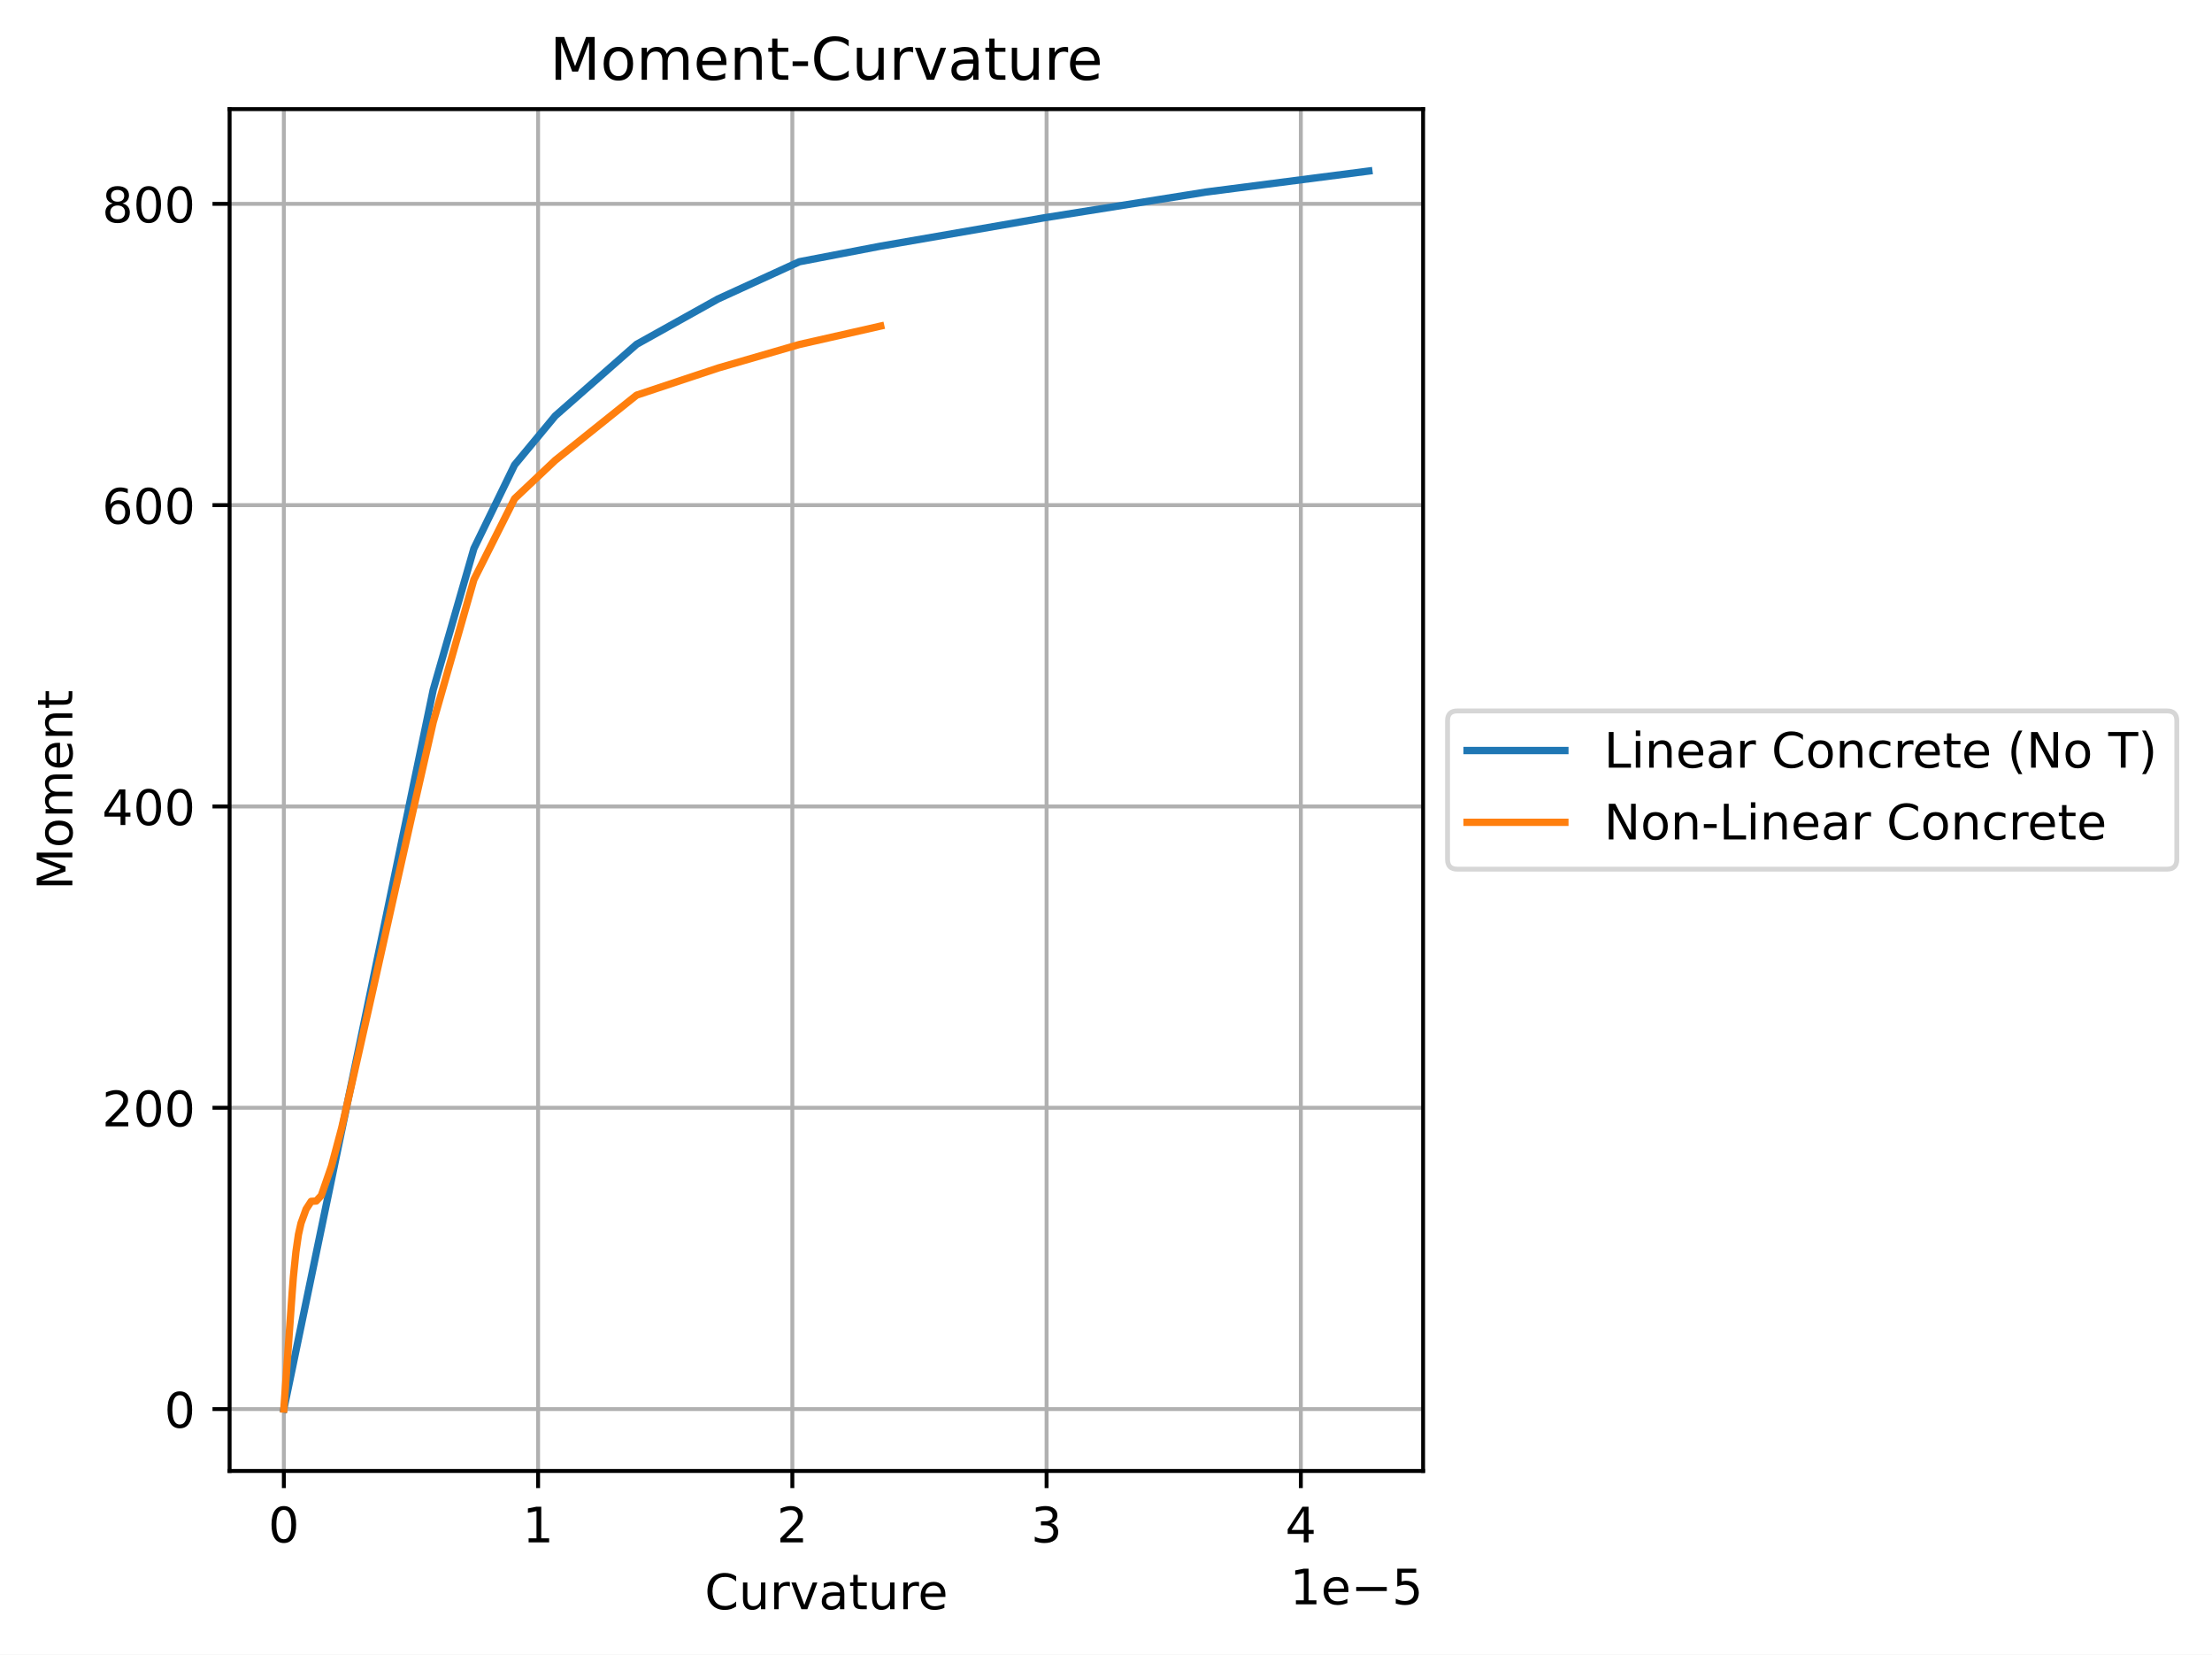
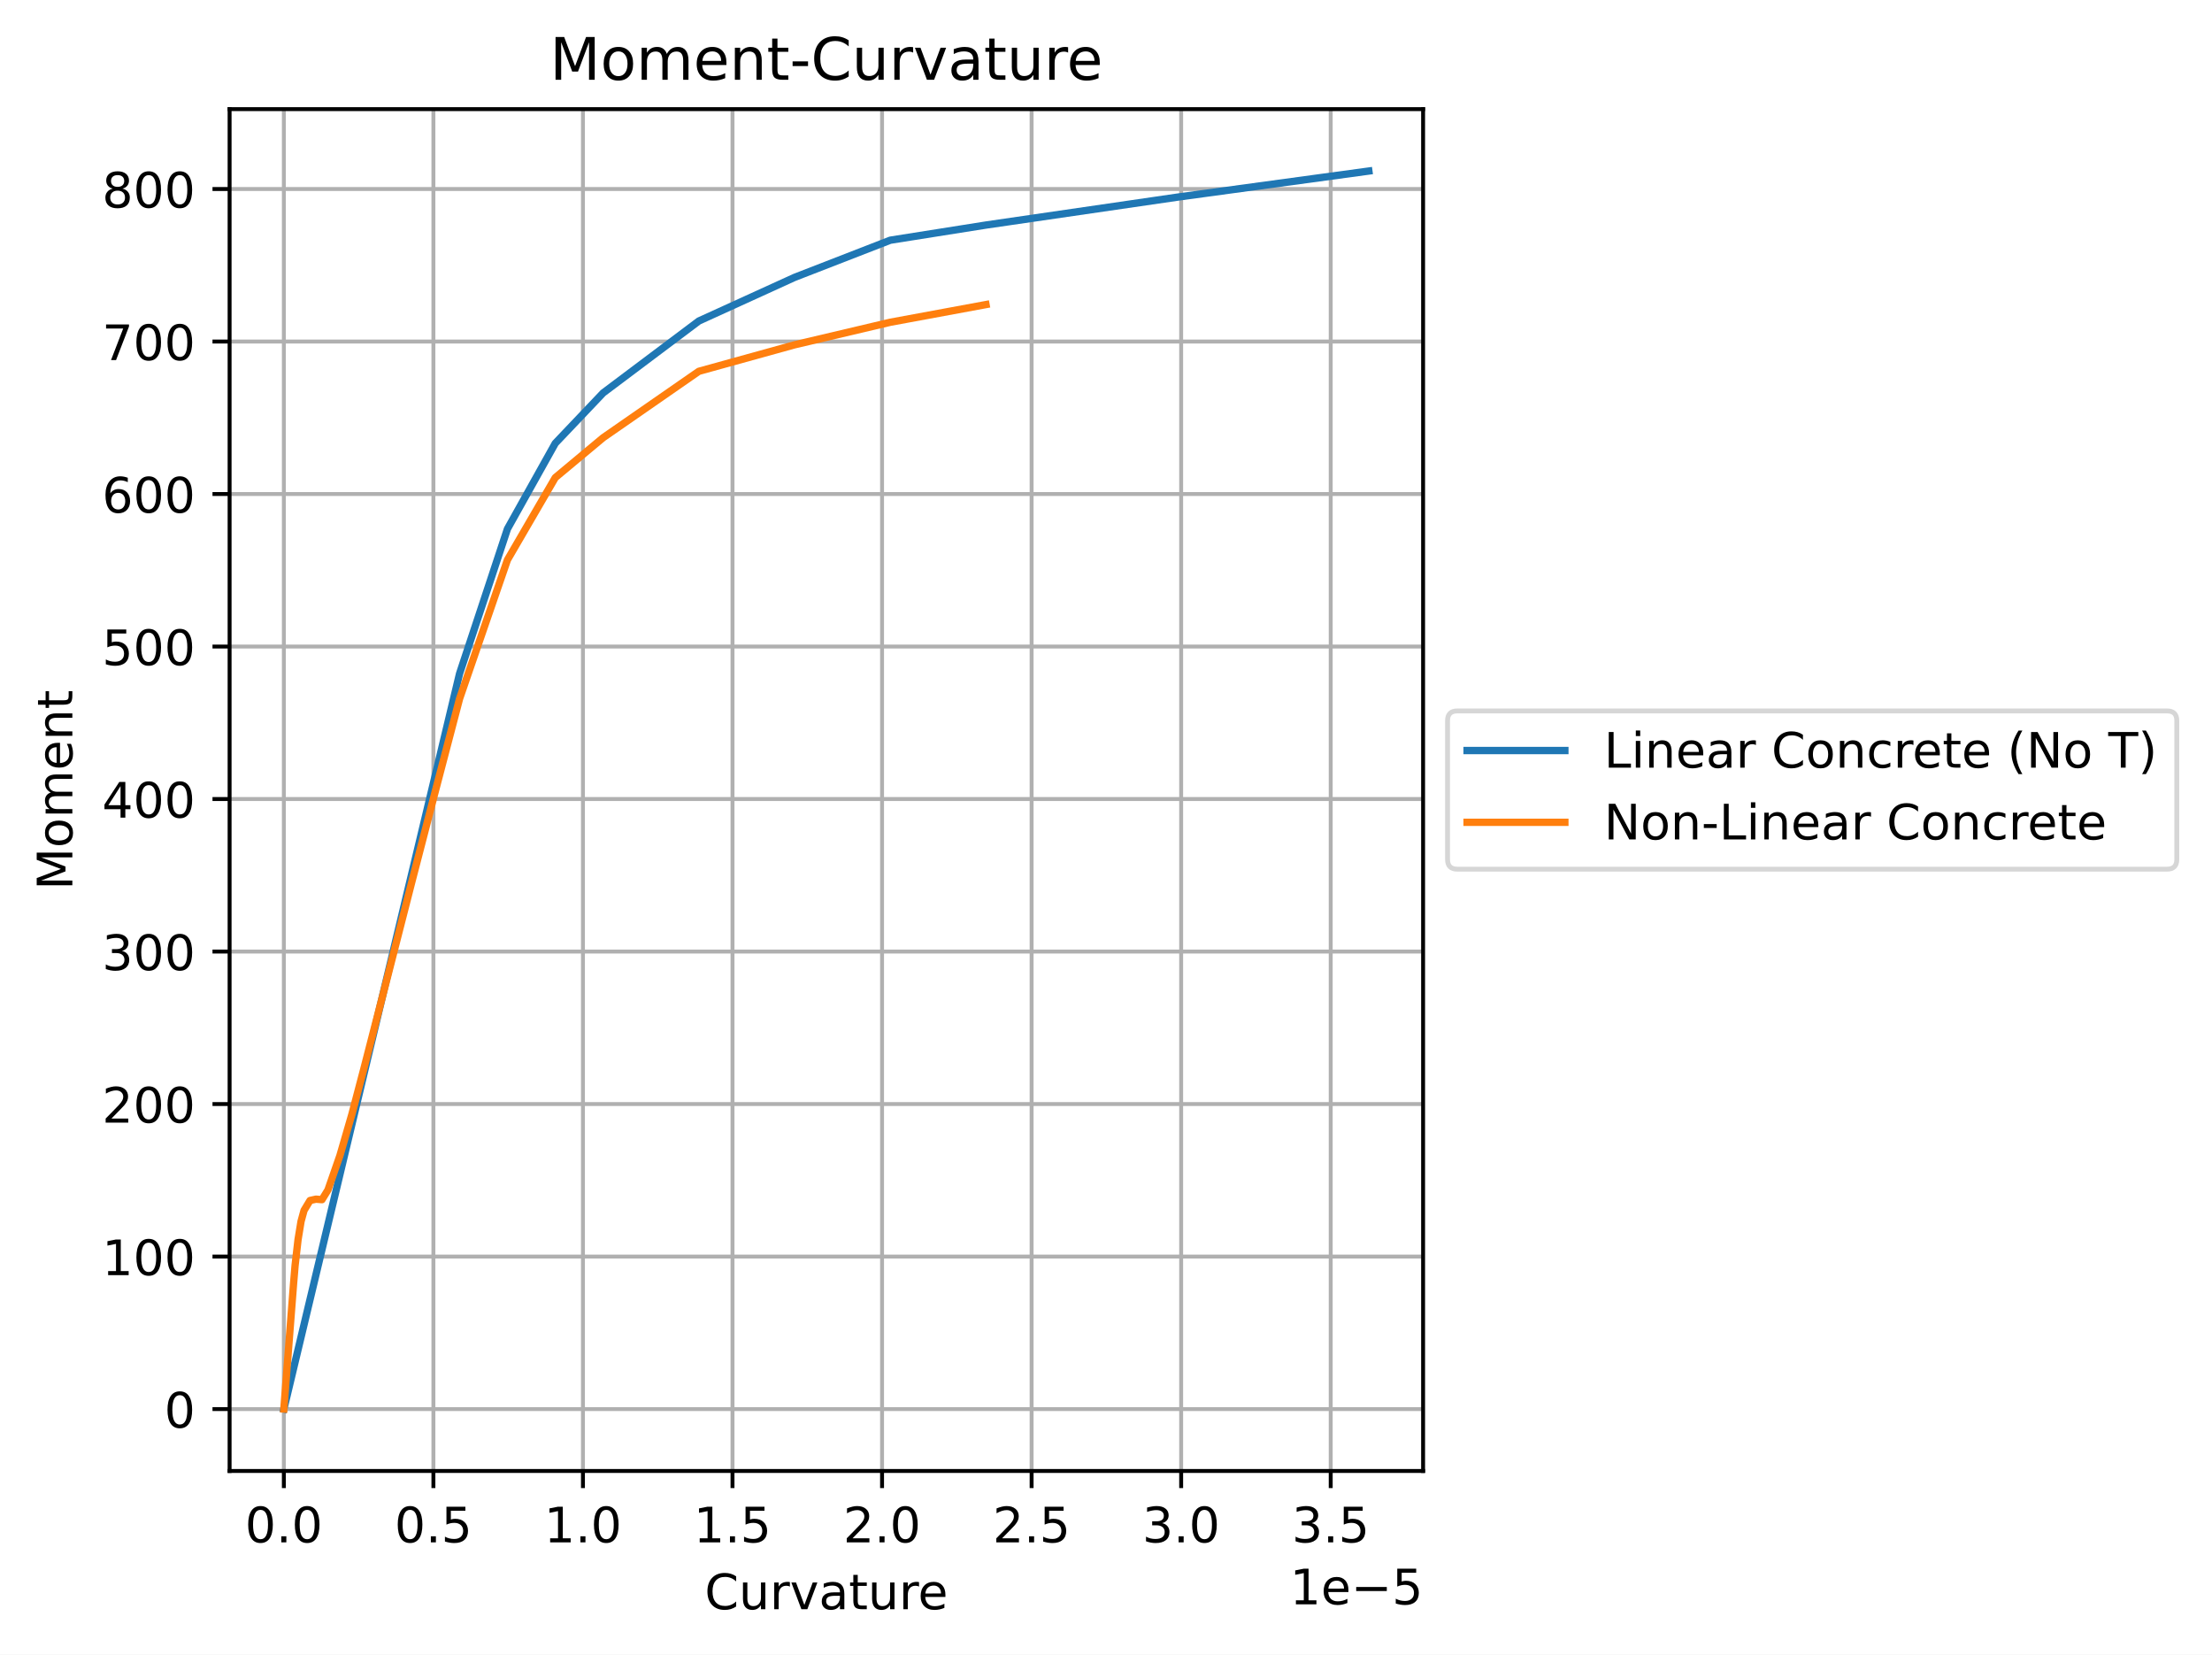
<svg xmlns="http://www.w3.org/2000/svg" xmlns:xlink="http://www.w3.org/1999/xlink" width="452.478pt" height="338.374pt" viewBox="0 0 452.478 338.374" version="1.1">
  <defs>
    <style type="text/css">*{stroke-linejoin: round; stroke-linecap: butt}</style>
  </defs>
  <g id="figure_1">
    <g id="patch_1">
      <path d="M 0 338.374  L 452.478 338.374  L 452.478 0  L 0 0  z " style="fill: #ffffff" />
    </g>
    <g id="axes_1">
      <g id="patch_2">
        <path d="M 46.966 300.818  L 291.103 300.818  L 291.103 22.318  L 46.966 22.318  z " style="fill: #ffffff" />
      </g>
      <g id="matplotlib.axis_1">
        <g id="xtick_1">
          <g id="line2d_1">
-             <path d="M 58.063 300.818  L 58.063 22.318  " clip-path="url(#pfa093ad251)" style="fill: none; stroke: #b0b0b0; stroke-width: 0.8; stroke-linecap: square" />
+             <path d="M 58.063 300.818  L 58.063 22.318  " clip-path="url(#pdda9e7f4ee)" style="fill: none; stroke: #b0b0b0; stroke-width: 0.8; stroke-linecap: square" />
          </g>
          <g id="line2d_2">
            <defs>
-               <path id="m6df560448e" d="M 0 0  L 0 3.5  " style="stroke: #000000; stroke-width: 0.8" />
+               <path id="mc7fcc4d8f3" d="M 0 0  L 0 3.5  " style="stroke: #000000; stroke-width: 0.8" />
            </defs>
            <g>
-               <use xlink:href="#m6df560448e" x="58.063" y="300.818" style="stroke: #000000; stroke-width: 0.8" />
+               <use xlink:href="#mc7fcc4d8f3" x="58.063" y="300.818" style="stroke: #000000; stroke-width: 0.8" />
            </g>
          </g>
          <g id="text_1">
-             <g transform="translate(54.88153 315.4166) scale(0.1 -0.1)">
+             <g transform="translate(50.11122 315.4166) scale(0.1 -0.1)">
              <defs>
                <path id="DejaVuSans-30" d="M 2034 4250  Q 1547 4250 1301 3770  Q 1056 3291 1056 2328  Q 1056 1369 1301 889  Q 1547 409 2034 409  Q 2525 409 2770 889  Q 3016 1369 3016 2328  Q 3016 3291 2770 3770  Q 2525 4250 2034 4250  z M 2034 4750  Q 2819 4750 3233 4129  Q 3647 3509 3647 2328  Q 3647 1150 3233 529  Q 2819 -91 2034 -91  Q 1250 -91 836 529  Q 422 1150 422 2328  Q 422 3509 836 4129  Q 1250 4750 2034 4750  z " transform="scale(0.015625)" />
+                 <path id="DejaVuSans-2e" d="M 684 794  L 1344 794  L 1344 0  L 684 0  L 684 794  z " transform="scale(0.015625)" />
              </defs>
              <use xlink:href="#DejaVuSans-30" />
+               <use xlink:href="#DejaVuSans-2e" x="63.623" />
+               <use xlink:href="#DejaVuSans-30" x="95.41" />
            </g>
          </g>
        </g>
        <g id="xtick_2">
          <g id="line2d_3">
-             <path d="M 110.071 300.818  L 110.071 22.318  " clip-path="url(#pfa093ad251)" style="fill: none; stroke: #b0b0b0; stroke-width: 0.8; stroke-linecap: square" />
+             <path d="M 88.655 300.818  L 88.655 22.318  " clip-path="url(#pdda9e7f4ee)" style="fill: none; stroke: #b0b0b0; stroke-width: 0.8; stroke-linecap: square" />
          </g>
          <g id="line2d_4">
            <g>
-               <use xlink:href="#m6df560448e" x="110.071" y="300.818" style="stroke: #000000; stroke-width: 0.8" />
+               <use xlink:href="#mc7fcc4d8f3" x="88.655" y="300.818" style="stroke: #000000; stroke-width: 0.8" />
            </g>
          </g>
          <g id="text_2">
-             <g transform="translate(106.8893 315.4166) scale(0.1 -0.1)">
-               <defs>
-                 <path id="DejaVuSans-31" d="M 794 531  L 1825 531  L 1825 4091  L 703 3866  L 703 4441  L 1819 4666  L 2450 4666  L 2450 531  L 3481 531  L 3481 0  L 794 0  L 794 531  z " transform="scale(0.015625)" />
-               </defs>
-               <use xlink:href="#DejaVuSans-31" />
+             <g transform="translate(80.70298 315.4166) scale(0.1 -0.1)">
+               <defs>
+                 <path id="DejaVuSans-35" d="M 691 4666  L 3169 4666  L 3169 4134  L 1269 4134  L 1269 2991  Q 1406 3038 1543 3061  Q 1681 3084 1819 3084  Q 2600 3084 3056 2656  Q 3513 2228 3513 1497  Q 3513 744 3044 326  Q 2575 -91 1722 -91  Q 1428 -91 1123 -41  Q 819 9 494 109  L 494 744  Q 775 591 1075 516  Q 1375 441 1709 441  Q 2250 441 2565 725  Q 2881 1009 2881 1497  Q 2881 1984 2565 2268  Q 2250 2553 1709 2553  Q 1456 2553 1204 2497  Q 953 2441 691 2322  L 691 4666  z " transform="scale(0.015625)" />
+               </defs>
+               <use xlink:href="#DejaVuSans-30" />
+               <use xlink:href="#DejaVuSans-2e" x="63.623" />
+               <use xlink:href="#DejaVuSans-35" x="95.41" />
            </g>
          </g>
        </g>
        <g id="xtick_3">
          <g id="line2d_5">
-             <path d="M 162.078 300.818  L 162.078 22.318  " clip-path="url(#pfa093ad251)" style="fill: none; stroke: #b0b0b0; stroke-width: 0.8; stroke-linecap: square" />
+             <path d="M 119.246 300.818  L 119.246 22.318  " clip-path="url(#pdda9e7f4ee)" style="fill: none; stroke: #b0b0b0; stroke-width: 0.8; stroke-linecap: square" />
          </g>
          <g id="line2d_6">
            <g>
-               <use xlink:href="#m6df560448e" x="162.078" y="300.818" style="stroke: #000000; stroke-width: 0.8" />
+               <use xlink:href="#mc7fcc4d8f3" x="119.246" y="300.818" style="stroke: #000000; stroke-width: 0.8" />
            </g>
          </g>
          <g id="text_3">
-             <g transform="translate(158.8971 315.4166) scale(0.1 -0.1)">
-               <defs>
-                 <path id="DejaVuSans-32" d="M 1228 531  L 3431 531  L 3431 0  L 469 0  L 469 531  Q 828 903 1448 1529  Q 2069 2156 2228 2338  Q 2531 2678 2651 2914  Q 2772 3150 2772 3378  Q 2772 3750 2511 3984  Q 2250 4219 1831 4219  Q 1534 4219 1204 4116  Q 875 4013 500 3803  L 500 4441  Q 881 4594 1212 4672  Q 1544 4750 1819 4750  Q 2544 4750 2975 4387  Q 3406 4025 3406 3419  Q 3406 3131 3298 2873  Q 3191 2616 2906 2266  Q 2828 2175 2409 1742  Q 1991 1309 1228 531  z " transform="scale(0.015625)" />
-               </defs>
-               <use xlink:href="#DejaVuSans-32" />
+             <g transform="translate(111.2947 315.4166) scale(0.1 -0.1)">
+               <defs>
+                 <path id="DejaVuSans-31" d="M 794 531  L 1825 531  L 1825 4091  L 703 3866  L 703 4441  L 1819 4666  L 2450 4666  L 2450 531  L 3481 531  L 3481 0  L 794 0  L 794 531  z " transform="scale(0.015625)" />
+               </defs>
+               <use xlink:href="#DejaVuSans-31" />
+               <use xlink:href="#DejaVuSans-2e" x="63.623" />
+               <use xlink:href="#DejaVuSans-30" x="95.41" />
            </g>
          </g>
        </g>
        <g id="xtick_4">
          <g id="line2d_7">
-             <path d="M 214.086 300.818  L 214.086 22.318  " clip-path="url(#pfa093ad251)" style="fill: none; stroke: #b0b0b0; stroke-width: 0.8; stroke-linecap: square" />
+             <path d="M 149.838 300.818  L 149.838 22.318  " clip-path="url(#pdda9e7f4ee)" style="fill: none; stroke: #b0b0b0; stroke-width: 0.8; stroke-linecap: square" />
          </g>
          <g id="line2d_8">
            <g>
-               <use xlink:href="#m6df560448e" x="214.086" y="300.818" style="stroke: #000000; stroke-width: 0.8" />
+               <use xlink:href="#mc7fcc4d8f3" x="149.838" y="300.818" style="stroke: #000000; stroke-width: 0.8" />
            </g>
          </g>
          <g id="text_4">
-             <g transform="translate(210.9049 315.4166) scale(0.1 -0.1)">
-               <defs>
-                 <path id="DejaVuSans-33" d="M 2597 2516  Q 3050 2419 3304 2112  Q 3559 1806 3559 1356  Q 3559 666 3084 287  Q 2609 -91 1734 -91  Q 1441 -91 1130 -33  Q 819 25 488 141  L 488 750  Q 750 597 1062 519  Q 1375 441 1716 441  Q 2309 441 2620 675  Q 2931 909 2931 1356  Q 2931 1769 2642 2001  Q 2353 2234 1838 2234  L 1294 2234  L 1294 2753  L 1863 2753  Q 2328 2753 2575 2939  Q 2822 3125 2822 3475  Q 2822 3834 2567 4026  Q 2313 4219 1838 4219  Q 1578 4219 1281 4162  Q 984 4106 628 3988  L 628 4550  Q 988 4650 1302 4700  Q 1616 4750 1894 4750  Q 2613 4750 3031 4423  Q 3450 4097 3450 3541  Q 3450 3153 3228 2886  Q 3006 2619 2597 2516  z " transform="scale(0.015625)" />
-               </defs>
-               <use xlink:href="#DejaVuSans-33" />
+             <g transform="translate(141.8865 315.4166) scale(0.1 -0.1)">
+               <use xlink:href="#DejaVuSans-31" />
+               <use xlink:href="#DejaVuSans-2e" x="63.623" />
+               <use xlink:href="#DejaVuSans-35" x="95.41" />
            </g>
          </g>
        </g>
        <g id="xtick_5">
          <g id="line2d_9">
-             <path d="M 266.094 300.818  L 266.094 22.318  " clip-path="url(#pfa093ad251)" style="fill: none; stroke: #b0b0b0; stroke-width: 0.8; stroke-linecap: square" />
+             <path d="M 180.43 300.818  L 180.43 22.318  " clip-path="url(#pdda9e7f4ee)" style="fill: none; stroke: #b0b0b0; stroke-width: 0.8; stroke-linecap: square" />
          </g>
          <g id="line2d_10">
            <g>
-               <use xlink:href="#m6df560448e" x="266.094" y="300.818" style="stroke: #000000; stroke-width: 0.8" />
+               <use xlink:href="#mc7fcc4d8f3" x="180.43" y="300.818" style="stroke: #000000; stroke-width: 0.8" />
            </g>
          </g>
          <g id="text_5">
-             <g transform="translate(262.9126 315.4166) scale(0.1 -0.1)">
-               <defs>
-                 <path id="DejaVuSans-34" d="M 2419 4116  L 825 1625  L 2419 1625  L 2419 4116  z M 2253 4666  L 3047 4666  L 3047 1625  L 3713 1625  L 3713 1100  L 3047 1100  L 3047 0  L 2419 0  L 2419 1100  L 313 1100  L 313 1709  L 2253 4666  z " transform="scale(0.015625)" />
-               </defs>
-               <use xlink:href="#DejaVuSans-34" />
-             </g>
-           </g>
-         </g>
-         <g id="text_6">
+             <g transform="translate(172.4782 315.4166) scale(0.1 -0.1)">
+               <defs>
+                 <path id="DejaVuSans-32" d="M 1228 531  L 3431 531  L 3431 0  L 469 0  L 469 531  Q 828 903 1448 1529  Q 2069 2156 2228 2338  Q 2531 2678 2651 2914  Q 2772 3150 2772 3378  Q 2772 3750 2511 3984  Q 2250 4219 1831 4219  Q 1534 4219 1204 4116  Q 875 4013 500 3803  L 500 4441  Q 881 4594 1212 4672  Q 1544 4750 1819 4750  Q 2544 4750 2975 4387  Q 3406 4025 3406 3419  Q 3406 3131 3298 2873  Q 3191 2616 2906 2266  Q 2828 2175 2409 1742  Q 1991 1309 1228 531  z " transform="scale(0.015625)" />
+               </defs>
+               <use xlink:href="#DejaVuSans-32" />
+               <use xlink:href="#DejaVuSans-2e" x="63.623" />
+               <use xlink:href="#DejaVuSans-30" x="95.41" />
+             </g>
+           </g>
+         </g>
+         <g id="xtick_6">
+           <g id="line2d_11">
+             <path d="M 211.022 300.818  L 211.022 22.318  " clip-path="url(#pdda9e7f4ee)" style="fill: none; stroke: #b0b0b0; stroke-width: 0.8; stroke-linecap: square" />
+           </g>
+           <g id="line2d_12">
+             <g>
+               <use xlink:href="#mc7fcc4d8f3" x="211.022" y="300.818" style="stroke: #000000; stroke-width: 0.8" />
+             </g>
+           </g>
+           <g id="text_6">
+             <g transform="translate(203.07 315.4166) scale(0.1 -0.1)">
+               <use xlink:href="#DejaVuSans-32" />
+               <use xlink:href="#DejaVuSans-2e" x="63.623" />
+               <use xlink:href="#DejaVuSans-35" x="95.41" />
+             </g>
+           </g>
+         </g>
+         <g id="xtick_7">
+           <g id="line2d_13">
+             <path d="M 241.613 300.818  L 241.613 22.318  " clip-path="url(#pdda9e7f4ee)" style="fill: none; stroke: #b0b0b0; stroke-width: 0.8; stroke-linecap: square" />
+           </g>
+           <g id="line2d_14">
+             <g>
+               <use xlink:href="#mc7fcc4d8f3" x="241.613" y="300.818" style="stroke: #000000; stroke-width: 0.8" />
+             </g>
+           </g>
+           <g id="text_7">
+             <g transform="translate(233.6618 315.4166) scale(0.1 -0.1)">
+               <defs>
+                 <path id="DejaVuSans-33" d="M 2597 2516  Q 3050 2419 3304 2112  Q 3559 1806 3559 1356  Q 3559 666 3084 287  Q 2609 -91 1734 -91  Q 1441 -91 1130 -33  Q 819 25 488 141  L 488 750  Q 750 597 1062 519  Q 1375 441 1716 441  Q 2309 441 2620 675  Q 2931 909 2931 1356  Q 2931 1769 2642 2001  Q 2353 2234 1838 2234  L 1294 2234  L 1294 2753  L 1863 2753  Q 2328 2753 2575 2939  Q 2822 3125 2822 3475  Q 2822 3834 2567 4026  Q 2313 4219 1838 4219  Q 1578 4219 1281 4162  Q 984 4106 628 3988  L 628 4550  Q 988 4650 1302 4700  Q 1616 4750 1894 4750  Q 2613 4750 3031 4423  Q 3450 4097 3450 3541  Q 3450 3153 3228 2886  Q 3006 2619 2597 2516  z " transform="scale(0.015625)" />
+               </defs>
+               <use xlink:href="#DejaVuSans-33" />
+               <use xlink:href="#DejaVuSans-2e" x="63.623" />
+               <use xlink:href="#DejaVuSans-30" x="95.41" />
+             </g>
+           </g>
+         </g>
+         <g id="xtick_8">
+           <g id="line2d_15">
+             <path d="M 272.205 300.818  L 272.205 22.318  " clip-path="url(#pdda9e7f4ee)" style="fill: none; stroke: #b0b0b0; stroke-width: 0.8; stroke-linecap: square" />
+           </g>
+           <g id="line2d_16">
+             <g>
+               <use xlink:href="#mc7fcc4d8f3" x="272.205" y="300.818" style="stroke: #000000; stroke-width: 0.8" />
+             </g>
+           </g>
+           <g id="text_8">
+             <g transform="translate(264.2535 315.4166) scale(0.1 -0.1)">
+               <use xlink:href="#DejaVuSans-33" />
+               <use xlink:href="#DejaVuSans-2e" x="63.623" />
+               <use xlink:href="#DejaVuSans-35" x="95.41" />
+             </g>
+           </g>
+         </g>
+         <g id="text_9">
          <g transform="translate(144.1469 329.0947) scale(0.1 -0.1)">
            <defs>
              <path id="DejaVuSans-43" d="M 4122 4306  L 4122 3641  Q 3803 3938 3442 4084  Q 3081 4231 2675 4231  Q 1875 4231 1450 3742  Q 1025 3253 1025 2328  Q 1025 1406 1450 917  Q 1875 428 2675 428  Q 3081 428 3442 575  Q 3803 722 4122 1019  L 4122 359  Q 3791 134 3420 21  Q 3050 -91 2638 -91  Q 1578 -91 968 557  Q 359 1206 359 2328  Q 359 3453 968 4101  Q 1578 4750 2638 4750  Q 3056 4750 3426 4639  Q 3797 4528 4122 4306  z " transform="scale(0.015625)" />
              <path id="DejaVuSans-75" d="M 544 1381  L 544 3500  L 1119 3500  L 1119 1403  Q 1119 906 1312 657  Q 1506 409 1894 409  Q 2359 409 2629 706  Q 2900 1003 2900 1516  L 2900 3500  L 3475 3500  L 3475 0  L 2900 0  L 2900 538  Q 2691 219 2414 64  Q 2138 -91 1772 -91  Q 1169 -91 856 284  Q 544 659 544 1381  z M 1991 3584  L 1991 3584  z " transform="scale(0.015625)" />
              <path id="DejaVuSans-72" d="M 2631 2963  Q 2534 3019 2420 3045  Q 2306 3072 2169 3072  Q 1681 3072 1420 2755  Q 1159 2438 1159 1844  L 1159 0  L 581 0  L 581 3500  L 1159 3500  L 1159 2956  Q 1341 3275 1631 3429  Q 1922 3584 2338 3584  Q 2397 3584 2469 3576  Q 2541 3569 2628 3553  L 2631 2963  z " transform="scale(0.015625)" />
              <path id="DejaVuSans-76" d="M 191 3500  L 800 3500  L 1894 563  L 2988 3500  L 3597 3500  L 2284 0  L 1503 0  L 191 3500  z " transform="scale(0.015625)" />
              <path id="DejaVuSans-61" d="M 2194 1759  Q 1497 1759 1228 1600  Q 959 1441 959 1056  Q 959 750 1161 570  Q 1363 391 1709 391  Q 2188 391 2477 730  Q 2766 1069 2766 1631  L 2766 1759  L 2194 1759  z M 3341 1997  L 3341 0  L 2766 0  L 2766 531  Q 2569 213 2275 61  Q 1981 -91 1556 -91  Q 1019 -91 701 211  Q 384 513 384 1019  Q 384 1609 779 1909  Q 1175 2209 1959 2209  L 2766 2209  L 2766 2266  Q 2766 2663 2505 2880  Q 2244 3097 1772 3097  Q 1472 3097 1187 3025  Q 903 2953 641 2809  L 641 3341  Q 956 3463 1253 3523  Q 1550 3584 1831 3584  Q 2591 3584 2966 3190  Q 3341 2797 3341 1997  z " transform="scale(0.015625)" />
              <path id="DejaVuSans-74" d="M 1172 4494  L 1172 3500  L 2356 3500  L 2356 3053  L 1172 3053  L 1172 1153  Q 1172 725 1289 603  Q 1406 481 1766 481  L 2356 481  L 2356 0  L 1766 0  Q 1100 0 847 248  Q 594 497 594 1153  L 594 3053  L 172 3053  L 172 3500  L 594 3500  L 594 4494  L 1172 4494  z " transform="scale(0.015625)" />
              <path id="DejaVuSans-65" d="M 3597 1894  L 3597 1613  L 953 1613  Q 991 1019 1311 708  Q 1631 397 2203 397  Q 2534 397 2845 478  Q 3156 559 3463 722  L 3463 178  Q 3153 47 2828 -22  Q 2503 -91 2169 -91  Q 1331 -91 842 396  Q 353 884 353 1716  Q 353 2575 817 3079  Q 1281 3584 2069 3584  Q 2775 3584 3186 3129  Q 3597 2675 3597 1894  z M 3022 2063  Q 3016 2534 2758 2815  Q 2500 3097 2075 3097  Q 1594 3097 1305 2825  Q 1016 2553 972 2059  L 3022 2063  z " transform="scale(0.015625)" />
            </defs>
            <use xlink:href="#DejaVuSans-43" />
            <use xlink:href="#DejaVuSans-75" x="69.824" />
            <use xlink:href="#DejaVuSans-72" x="133.203" />
            <use xlink:href="#DejaVuSans-76" x="174.316" />
            <use xlink:href="#DejaVuSans-61" x="233.496" />
            <use xlink:href="#DejaVuSans-74" x="294.775" />
            <use xlink:href="#DejaVuSans-75" x="333.984" />
            <use xlink:href="#DejaVuSans-72" x="397.363" />
            <use xlink:href="#DejaVuSans-65" x="436.227" />
          </g>
        </g>
-         <g id="text_7">
+         <g id="text_10">
          <g transform="translate(263.8453 328.0947) scale(0.1 -0.1)">
            <defs>
              <path id="DejaVuSans-2212" d="M 678 2272  L 4684 2272  L 4684 1741  L 678 1741  L 678 2272  z " transform="scale(0.015625)" />
-               <path id="DejaVuSans-35" d="M 691 4666  L 3169 4666  L 3169 4134  L 1269 4134  L 1269 2991  Q 1406 3038 1543 3061  Q 1681 3084 1819 3084  Q 2600 3084 3056 2656  Q 3513 2228 3513 1497  Q 3513 744 3044 326  Q 2575 -91 1722 -91  Q 1428 -91 1123 -41  Q 819 9 494 109  L 494 744  Q 775 591 1075 516  Q 1375 441 1709 441  Q 2250 441 2565 725  Q 2881 1009 2881 1497  Q 2881 1984 2565 2268  Q 2250 2553 1709 2553  Q 1456 2553 1204 2497  Q 953 2441 691 2322  L 691 4666  z " transform="scale(0.015625)" />
            </defs>
            <use xlink:href="#DejaVuSans-31" />
            <use xlink:href="#DejaVuSans-65" x="63.623" />
            <use xlink:href="#DejaVuSans-2212" x="125.146" />
            <use xlink:href="#DejaVuSans-35" x="208.936" />
          </g>
        </g>
      </g>
      <g id="matplotlib.axis_2">
        <g id="ytick_1">
-           <g id="line2d_11">
-             <path d="M 46.966 288.159  L 291.103 288.159  " clip-path="url(#pfa093ad251)" style="fill: none; stroke: #b0b0b0; stroke-width: 0.8; stroke-linecap: square" />
-           </g>
-           <g id="line2d_12">
+           <g id="line2d_17">
+             <path d="M 46.966 288.159  L 291.103 288.159  " clip-path="url(#pdda9e7f4ee)" style="fill: none; stroke: #b0b0b0; stroke-width: 0.8; stroke-linecap: square" />
+           </g>
+           <g id="line2d_18">
            <defs>
-               <path id="m65981798e7" d="M 0 0  L -3.5 0  " style="stroke: #000000; stroke-width: 0.8" />
+               <path id="md03ac6d5d5" d="M 0 0  L -3.5 0  " style="stroke: #000000; stroke-width: 0.8" />
            </defs>
            <g>
-               <use xlink:href="#m65981798e7" x="46.966" y="288.159" style="stroke: #000000; stroke-width: 0.8" />
-             </g>
-           </g>
-           <g id="text_8">
+               <use xlink:href="#md03ac6d5d5" x="46.966" y="288.159" style="stroke: #000000; stroke-width: 0.8" />
+             </g>
+           </g>
+           <g id="text_11">
            <g transform="translate(33.60312 291.9583) scale(0.1 -0.1)">
              <use xlink:href="#DejaVuSans-30" />
            </g>
          </g>
        </g>
        <g id="ytick_2">
-           <g id="line2d_13">
-             <path d="M 46.966 226.541  L 291.103 226.541  " clip-path="url(#pfa093ad251)" style="fill: none; stroke: #b0b0b0; stroke-width: 0.8; stroke-linecap: square" />
-           </g>
-           <g id="line2d_14">
-             <g>
-               <use xlink:href="#m65981798e7" x="46.966" y="226.541" style="stroke: #000000; stroke-width: 0.8" />
-             </g>
-           </g>
-           <g id="text_9">
-             <g transform="translate(20.87813 230.3401) scale(0.1 -0.1)">
+           <g id="line2d_19">
+             <path d="M 46.966 256.971  L 291.103 256.971  " clip-path="url(#pdda9e7f4ee)" style="fill: none; stroke: #b0b0b0; stroke-width: 0.8; stroke-linecap: square" />
+           </g>
+           <g id="line2d_20">
+             <g>
+               <use xlink:href="#md03ac6d5d5" x="46.966" y="256.971" style="stroke: #000000; stroke-width: 0.8" />
+             </g>
+           </g>
+           <g id="text_12">
+             <g transform="translate(20.87813 260.7702) scale(0.1 -0.1)">
+               <use xlink:href="#DejaVuSans-31" />
+               <use xlink:href="#DejaVuSans-30" x="63.623" />
+               <use xlink:href="#DejaVuSans-30" x="127.246" />
+             </g>
+           </g>
+         </g>
+         <g id="ytick_3">
+           <g id="line2d_21">
+             <path d="M 46.966 225.783  L 291.103 225.783  " clip-path="url(#pdda9e7f4ee)" style="fill: none; stroke: #b0b0b0; stroke-width: 0.8; stroke-linecap: square" />
+           </g>
+           <g id="line2d_22">
+             <g>
+               <use xlink:href="#md03ac6d5d5" x="46.966" y="225.783" style="stroke: #000000; stroke-width: 0.8" />
+             </g>
+           </g>
+           <g id="text_13">
+             <g transform="translate(20.87813 229.5822) scale(0.1 -0.1)">
              <use xlink:href="#DejaVuSans-32" />
              <use xlink:href="#DejaVuSans-30" x="63.623" />
              <use xlink:href="#DejaVuSans-30" x="127.246" />
            </g>
          </g>
        </g>
-         <g id="ytick_3">
-           <g id="line2d_15">
-             <path d="M 46.966 164.923  L 291.103 164.923  " clip-path="url(#pfa093ad251)" style="fill: none; stroke: #b0b0b0; stroke-width: 0.8; stroke-linecap: square" />
-           </g>
-           <g id="line2d_16">
-             <g>
-               <use xlink:href="#m65981798e7" x="46.966" y="164.923" style="stroke: #000000; stroke-width: 0.8" />
-             </g>
-           </g>
-           <g id="text_10">
-             <g transform="translate(20.87813 168.722) scale(0.1 -0.1)">
+         <g id="ytick_4">
+           <g id="line2d_23">
+             <path d="M 46.966 194.595  L 291.103 194.595  " clip-path="url(#pdda9e7f4ee)" style="fill: none; stroke: #b0b0b0; stroke-width: 0.8; stroke-linecap: square" />
+           </g>
+           <g id="line2d_24">
+             <g>
+               <use xlink:href="#md03ac6d5d5" x="46.966" y="194.595" style="stroke: #000000; stroke-width: 0.8" />
+             </g>
+           </g>
+           <g id="text_14">
+             <g transform="translate(20.87813 198.3942) scale(0.1 -0.1)">
+               <use xlink:href="#DejaVuSans-33" />
+               <use xlink:href="#DejaVuSans-30" x="63.623" />
+               <use xlink:href="#DejaVuSans-30" x="127.246" />
+             </g>
+           </g>
+         </g>
+         <g id="ytick_5">
+           <g id="line2d_25">
+             <path d="M 46.966 163.407  L 291.103 163.407  " clip-path="url(#pdda9e7f4ee)" style="fill: none; stroke: #b0b0b0; stroke-width: 0.8; stroke-linecap: square" />
+           </g>
+           <g id="line2d_26">
+             <g>
+               <use xlink:href="#md03ac6d5d5" x="46.966" y="163.407" style="stroke: #000000; stroke-width: 0.8" />
+             </g>
+           </g>
+           <g id="text_15">
+             <g transform="translate(20.87813 167.2062) scale(0.1 -0.1)">
+               <defs>
+                 <path id="DejaVuSans-34" d="M 2419 4116  L 825 1625  L 2419 1625  L 2419 4116  z M 2253 4666  L 3047 4666  L 3047 1625  L 3713 1625  L 3713 1100  L 3047 1100  L 3047 0  L 2419 0  L 2419 1100  L 313 1100  L 313 1709  L 2253 4666  z " transform="scale(0.015625)" />
+               </defs>
              <use xlink:href="#DejaVuSans-34" />
              <use xlink:href="#DejaVuSans-30" x="63.623" />
              <use xlink:href="#DejaVuSans-30" x="127.246" />
            </g>
          </g>
        </g>
-         <g id="ytick_4">
-           <g id="line2d_17">
-             <path d="M 46.966 103.305  L 291.103 103.305  " clip-path="url(#pfa093ad251)" style="fill: none; stroke: #b0b0b0; stroke-width: 0.8; stroke-linecap: square" />
-           </g>
-           <g id="line2d_18">
-             <g>
-               <use xlink:href="#m65981798e7" x="46.966" y="103.305" style="stroke: #000000; stroke-width: 0.8" />
-             </g>
-           </g>
-           <g id="text_11">
-             <g transform="translate(20.87813 107.1038) scale(0.1 -0.1)">
+         <g id="ytick_6">
+           <g id="line2d_27">
+             <path d="M 46.966 132.219  L 291.103 132.219  " clip-path="url(#pdda9e7f4ee)" style="fill: none; stroke: #b0b0b0; stroke-width: 0.8; stroke-linecap: square" />
+           </g>
+           <g id="line2d_28">
+             <g>
+               <use xlink:href="#md03ac6d5d5" x="46.966" y="132.219" style="stroke: #000000; stroke-width: 0.8" />
+             </g>
+           </g>
+           <g id="text_16">
+             <g transform="translate(20.87813 136.0181) scale(0.1 -0.1)">
+               <use xlink:href="#DejaVuSans-35" />
+               <use xlink:href="#DejaVuSans-30" x="63.623" />
+               <use xlink:href="#DejaVuSans-30" x="127.246" />
+             </g>
+           </g>
+         </g>
+         <g id="ytick_7">
+           <g id="line2d_29">
+             <path d="M 46.966 101.031  L 291.103 101.031  " clip-path="url(#pdda9e7f4ee)" style="fill: none; stroke: #b0b0b0; stroke-width: 0.8; stroke-linecap: square" />
+           </g>
+           <g id="line2d_30">
+             <g>
+               <use xlink:href="#md03ac6d5d5" x="46.966" y="101.031" style="stroke: #000000; stroke-width: 0.8" />
+             </g>
+           </g>
+           <g id="text_17">
+             <g transform="translate(20.87813 104.8301) scale(0.1 -0.1)">
              <defs>
                <path id="DejaVuSans-36" d="M 2113 2584  Q 1688 2584 1439 2293  Q 1191 2003 1191 1497  Q 1191 994 1439 701  Q 1688 409 2113 409  Q 2538 409 2786 701  Q 3034 994 3034 1497  Q 3034 2003 2786 2293  Q 2538 2584 2113 2584  z M 3366 4563  L 3366 3988  Q 3128 4100 2886 4159  Q 2644 4219 2406 4219  Q 1781 4219 1451 3797  Q 1122 3375 1075 2522  Q 1259 2794 1537 2939  Q 1816 3084 2150 3084  Q 2853 3084 3261 2657  Q 3669 2231 3669 1497  Q 3669 778 3244 343  Q 2819 -91 2113 -91  Q 1303 -91 875 529  Q 447 1150 447 2328  Q 447 3434 972 4092  Q 1497 4750 2381 4750  Q 2619 4750 2861 4703  Q 3103 4656 3366 4563  z " transform="scale(0.015625)" />
              </defs>
              <use xlink:href="#DejaVuSans-36" />
              <use xlink:href="#DejaVuSans-30" x="63.623" />
              <use xlink:href="#DejaVuSans-30" x="127.246" />
            </g>
          </g>
        </g>
-         <g id="ytick_5">
-           <g id="line2d_19">
-             <path d="M 46.966 41.686  L 291.103 41.686  " clip-path="url(#pfa093ad251)" style="fill: none; stroke: #b0b0b0; stroke-width: 0.8; stroke-linecap: square" />
-           </g>
-           <g id="line2d_20">
-             <g>
-               <use xlink:href="#m65981798e7" x="46.966" y="41.686" style="stroke: #000000; stroke-width: 0.8" />
-             </g>
-           </g>
-           <g id="text_12">
-             <g transform="translate(20.87813 45.48571) scale(0.1 -0.1)">
+         <g id="ytick_8">
+           <g id="line2d_31">
+             <path d="M 46.966 69.843  L 291.103 69.843  " clip-path="url(#pdda9e7f4ee)" style="fill: none; stroke: #b0b0b0; stroke-width: 0.8; stroke-linecap: square" />
+           </g>
+           <g id="line2d_32">
+             <g>
+               <use xlink:href="#md03ac6d5d5" x="46.966" y="69.843" style="stroke: #000000; stroke-width: 0.8" />
+             </g>
+           </g>
+           <g id="text_18">
+             <g transform="translate(20.87813 73.64211) scale(0.1 -0.1)">
+               <defs>
+                 <path id="DejaVuSans-37" d="M 525 4666  L 3525 4666  L 3525 4397  L 1831 0  L 1172 0  L 2766 4134  L 525 4134  L 525 4666  z " transform="scale(0.015625)" />
+               </defs>
+               <use xlink:href="#DejaVuSans-37" />
+               <use xlink:href="#DejaVuSans-30" x="63.623" />
+               <use xlink:href="#DejaVuSans-30" x="127.246" />
+             </g>
+           </g>
+         </g>
+         <g id="ytick_9">
+           <g id="line2d_33">
+             <path d="M 46.966 38.655  L 291.103 38.655  " clip-path="url(#pdda9e7f4ee)" style="fill: none; stroke: #b0b0b0; stroke-width: 0.8; stroke-linecap: square" />
+           </g>
+           <g id="line2d_34">
+             <g>
+               <use xlink:href="#md03ac6d5d5" x="46.966" y="38.655" style="stroke: #000000; stroke-width: 0.8" />
+             </g>
+           </g>
+           <g id="text_19">
+             <g transform="translate(20.87813 42.45409) scale(0.1 -0.1)">
              <defs>
                <path id="DejaVuSans-38" d="M 2034 2216  Q 1584 2216 1326 1975  Q 1069 1734 1069 1313  Q 1069 891 1326 650  Q 1584 409 2034 409  Q 2484 409 2743 651  Q 3003 894 3003 1313  Q 3003 1734 2745 1975  Q 2488 2216 2034 2216  z M 1403 2484  Q 997 2584 770 2862  Q 544 3141 544 3541  Q 544 4100 942 4425  Q 1341 4750 2034 4750  Q 2731 4750 3128 4425  Q 3525 4100 3525 3541  Q 3525 3141 3298 2862  Q 3072 2584 2669 2484  Q 3125 2378 3379 2068  Q 3634 1759 3634 1313  Q 3634 634 3220 271  Q 2806 -91 2034 -91  Q 1263 -91 848 271  Q 434 634 434 1313  Q 434 1759 690 2068  Q 947 2378 1403 2484  z M 1172 3481  Q 1172 3119 1398 2916  Q 1625 2713 2034 2713  Q 2441 2713 2670 2916  Q 2900 3119 2900 3481  Q 2900 3844 2670 4047  Q 2441 4250 2034 4250  Q 1625 4250 1398 4047  Q 1172 3844 1172 3481  z " transform="scale(0.015625)" />
              </defs>
              <use xlink:href="#DejaVuSans-38" />
              <use xlink:href="#DejaVuSans-30" x="63.623" />
              <use xlink:href="#DejaVuSans-30" x="127.246" />
            </g>
          </g>
        </g>
-         <g id="text_13">
+         <g id="text_20">
          <g transform="translate(14.79844 182.0173) rotate(-90) scale(0.1 -0.1)">
            <defs>
              <path id="DejaVuSans-4d" d="M 628 4666  L 1569 4666  L 2759 1491  L 3956 4666  L 4897 4666  L 4897 0  L 4281 0  L 4281 4097  L 3078 897  L 2444 897  L 1241 4097  L 1241 0  L 628 0  L 628 4666  z " transform="scale(0.015625)" />
              <path id="DejaVuSans-6f" d="M 1959 3097  Q 1497 3097 1228 2736  Q 959 2375 959 1747  Q 959 1119 1226 758  Q 1494 397 1959 397  Q 2419 397 2687 759  Q 2956 1122 2956 1747  Q 2956 2369 2687 2733  Q 2419 3097 1959 3097  z M 1959 3584  Q 2709 3584 3137 3096  Q 3566 2609 3566 1747  Q 3566 888 3137 398  Q 2709 -91 1959 -91  Q 1206 -91 779 398  Q 353 888 353 1747  Q 353 2609 779 3096  Q 1206 3584 1959 3584  z " transform="scale(0.015625)" />
              <path id="DejaVuSans-6d" d="M 3328 2828  Q 3544 3216 3844 3400  Q 4144 3584 4550 3584  Q 5097 3584 5394 3201  Q 5691 2819 5691 2113  L 5691 0  L 5113 0  L 5113 2094  Q 5113 2597 4934 2840  Q 4756 3084 4391 3084  Q 3944 3084 3684 2787  Q 3425 2491 3425 1978  L 3425 0  L 2847 0  L 2847 2094  Q 2847 2600 2669 2842  Q 2491 3084 2119 3084  Q 1678 3084 1418 2786  Q 1159 2488 1159 1978  L 1159 0  L 581 0  L 581 3500  L 1159 3500  L 1159 2956  Q 1356 3278 1631 3431  Q 1906 3584 2284 3584  Q 2666 3584 2933 3390  Q 3200 3197 3328 2828  z " transform="scale(0.015625)" />
              <path id="DejaVuSans-6e" d="M 3513 2113  L 3513 0  L 2938 0  L 2938 2094  Q 2938 2591 2744 2837  Q 2550 3084 2163 3084  Q 1697 3084 1428 2787  Q 1159 2491 1159 1978  L 1159 0  L 581 0  L 581 3500  L 1159 3500  L 1159 2956  Q 1366 3272 1645 3428  Q 1925 3584 2291 3584  Q 2894 3584 3203 3211  Q 3513 2838 3513 2113  z " transform="scale(0.015625)" />
            </defs>
            <use xlink:href="#DejaVuSans-4d" />
            <use xlink:href="#DejaVuSans-6f" x="86.279" />
            <use xlink:href="#DejaVuSans-6d" x="147.461" />
            <use xlink:href="#DejaVuSans-65" x="244.873" />
            <use xlink:href="#DejaVuSans-6e" x="306.396" />
            <use xlink:href="#DejaVuSans-74" x="369.775" />
          </g>
        </g>
      </g>
-       <g id="line2d_21">
-         <path d="M 58.063 288.159  L 58.583 285.655  L 58.843 284.403  L 58.973 283.777  L 59.233 282.525  L 59.493 281.274  L 59.753 280.022  L 60.013 278.77  L 60.533 276.266  L 61.053 273.762  L 61.573 271.258  L 62.613 266.251  L 63.654 261.243  L 64.694 256.236  L 65.734 251.228  L 67.814 241.213  L 69.895 231.198  L 71.975 221.183  L 76.135 201.152  L 80.296 181.122  L 84.457 161.091  L 88.617 141.061  L 96.939 112.177  L 105.26 95.084  L 113.581 85.05  L 130.224 70.415  L 146.866 61.143  L 163.509 53.529  L 180.151 50.333  L 213.436 44.568  L 246.721 39.268  L 280.006 34.977  " clip-path="url(#pfa093ad251)" style="fill: none; stroke: #1f77b4; stroke-width: 1.5; stroke-linecap: square" />
-       </g>
-       <g id="line2d_22">
-         <path d="M 58.063 288.159  L 58.583 280.879  L 58.843 277.239  L 58.973 275.419  L 59.233 271.779  L 59.493 268.139  L 59.753 264.499  L 60.013 261.126  L 60.533 256.017  L 61.053 252.445  L 61.573 250.148  L 62.613 247.278  L 63.654 245.679  L 64.694 245.609  L 65.734 244.474  L 67.814 238.462  L 69.895 230.671  L 71.975 221.565  L 76.135 203.088  L 80.296 184.449  L 84.457 165.949  L 88.617 147.694  L 96.939 118.54  L 105.26 101.982  L 113.581 94.13  L 130.224 80.808  L 146.866 75.274  L 163.509 70.451  L 180.151 66.679  " clip-path="url(#pfa093ad251)" style="fill: none; stroke: #ff7f0e; stroke-width: 1.5; stroke-linecap: square" />
+       <g id="line2d_35">
+         <path d="M 58.063 288.159  L 58.675 285.599  L 58.981 284.319  L 59.133 283.679  L 59.439 282.399  L 59.745 281.119  L 60.051 279.839  L 60.357 278.559  L 60.969 275.999  L 61.581 273.439  L 62.193 270.879  L 63.416 265.759  L 64.64 260.639  L 65.864 255.519  L 67.087 250.398  L 69.535 240.158  L 71.982 229.918  L 74.429 219.678  L 79.324 199.198  L 84.219 178.717  L 89.113 158.237  L 94.008 137.756  L 103.797 108.169  L 113.587 90.652  L 123.376 80.355  L 142.955 65.647  L 162.534 56.725  L 182.112 49.122  L 201.691 46.022  L 240.849 40.316  L 280.006 34.977  " clip-path="url(#pdda9e7f4ee)" style="fill: none; stroke: #1f77b4; stroke-width: 1.5; stroke-linecap: square" />
+       </g>
+       <g id="line2d_36">
+         <path d="M 58.063 288.159  L 58.675 280.266  L 58.981 276.319  L 59.133 274.346  L 59.439 270.4  L 59.745 266.453  L 60.051 262.507  L 60.357 258.842  L 60.969 253.492  L 61.581 249.769  L 62.193 247.531  L 63.416 245.504  L 64.64 245.234  L 65.864 245.335  L 67.087 243.341  L 69.535 236.307  L 71.982 227.869  L 74.429 218.571  L 79.324 199.548  L 84.219 180.424  L 89.113 161.552  L 94.008 142.893  L 103.797 114.508  L 113.587 97.675  L 123.376 89.511  L 142.955 75.932  L 162.534 70.516  L 182.112 65.903  L 201.691 62.283  " clip-path="url(#pdda9e7f4ee)" style="fill: none; stroke: #ff7f0e; stroke-width: 1.5; stroke-linecap: square" />
      </g>
      <g id="patch_3">
        <path d="M 46.966 300.818  L 46.966 22.318  " style="fill: none; stroke: #000000; stroke-width: 0.8; stroke-linejoin: miter; stroke-linecap: square" />
      </g>
      <g id="patch_4">
        <path d="M 291.103 300.818  L 291.103 22.318  " style="fill: none; stroke: #000000; stroke-width: 0.8; stroke-linejoin: miter; stroke-linecap: square" />
      </g>
      <g id="patch_5">
        <path d="M 46.966 300.818  L 291.103 300.818  " style="fill: none; stroke: #000000; stroke-width: 0.8; stroke-linejoin: miter; stroke-linecap: square" />
      </g>
      <g id="patch_6">
        <path d="M 46.966 22.318  L 291.103 22.318  " style="fill: none; stroke: #000000; stroke-width: 0.8; stroke-linejoin: miter; stroke-linecap: square" />
      </g>
-       <g id="text_14">
+       <g id="text_21">
        <g transform="translate(112.4656 16.31812) scale(0.12 -0.12)">
          <defs>
            <path id="DejaVuSans-2d" d="M 313 2009  L 1997 2009  L 1997 1497  L 313 1497  L 313 2009  z " transform="scale(0.015625)" />
          </defs>
          <use xlink:href="#DejaVuSans-4d" />
          <use xlink:href="#DejaVuSans-6f" x="86.279" />
          <use xlink:href="#DejaVuSans-6d" x="147.461" />
          <use xlink:href="#DejaVuSans-65" x="244.873" />
          <use xlink:href="#DejaVuSans-6e" x="306.396" />
          <use xlink:href="#DejaVuSans-74" x="369.775" />
          <use xlink:href="#DejaVuSans-2d" x="408.984" />
          <use xlink:href="#DejaVuSans-43" x="445.068" />
          <use xlink:href="#DejaVuSans-75" x="514.893" />
          <use xlink:href="#DejaVuSans-72" x="578.271" />
          <use xlink:href="#DejaVuSans-76" x="619.385" />
          <use xlink:href="#DejaVuSans-61" x="678.564" />
          <use xlink:href="#DejaVuSans-74" x="739.844" />
          <use xlink:href="#DejaVuSans-75" x="779.053" />
          <use xlink:href="#DejaVuSans-72" x="842.432" />
          <use xlink:href="#DejaVuSans-65" x="881.295" />
        </g>
      </g>
      <g id="legend_1">
        <g id="patch_7">
          <path d="M 298.103 177.746  L 443.278 177.746  Q 445.278 177.746 445.278 175.746  L 445.278 147.39  Q 445.278 145.39 443.278 145.39  L 298.103 145.39  Q 296.103 145.39 296.103 147.39  L 296.103 175.746  Q 296.103 177.746 298.103 177.746  z " style="fill: #ffffff; opacity: 0.8; stroke: #cccccc; stroke-linejoin: miter" />
        </g>
-         <g id="line2d_23">
+         <g id="line2d_37">
          <path d="M 300.103 153.488  L 310.103 153.488  L 320.103 153.488  " style="fill: none; stroke: #1f77b4; stroke-width: 1.5; stroke-linecap: square" />
        </g>
-         <g id="text_15">
+         <g id="text_22">
          <g transform="translate(328.1031 156.9884) scale(0.1 -0.1)">
            <defs>
              <path id="DejaVuSans-4c" d="M 628 4666  L 1259 4666  L 1259 531  L 3531 531  L 3531 0  L 628 0  L 628 4666  z " transform="scale(0.015625)" />
              <path id="DejaVuSans-69" d="M 603 3500  L 1178 3500  L 1178 0  L 603 0  L 603 3500  z M 603 4863  L 1178 4863  L 1178 4134  L 603 4134  L 603 4863  z " transform="scale(0.015625)" />
              <path id="DejaVuSans-20" transform="scale(0.015625)" />
              <path id="DejaVuSans-63" d="M 3122 3366  L 3122 2828  Q 2878 2963 2633 3030  Q 2388 3097 2138 3097  Q 1578 3097 1268 2742  Q 959 2388 959 1747  Q 959 1106 1268 751  Q 1578 397 2138 397  Q 2388 397 2633 464  Q 2878 531 3122 666  L 3122 134  Q 2881 22 2623 -34  Q 2366 -91 2075 -91  Q 1284 -91 818 406  Q 353 903 353 1747  Q 353 2603 823 3093  Q 1294 3584 2113 3584  Q 2378 3584 2631 3529  Q 2884 3475 3122 3366  z " transform="scale(0.015625)" />
              <path id="DejaVuSans-28" d="M 1984 4856  Q 1566 4138 1362 3434  Q 1159 2731 1159 2009  Q 1159 1288 1364 580  Q 1569 -128 1984 -844  L 1484 -844  Q 1016 -109 783 600  Q 550 1309 550 2009  Q 550 2706 781 3412  Q 1013 4119 1484 4856  L 1984 4856  z " transform="scale(0.015625)" />
              <path id="DejaVuSans-4e" d="M 628 4666  L 1478 4666  L 3547 763  L 3547 4666  L 4159 4666  L 4159 0  L 3309 0  L 1241 3903  L 1241 0  L 628 0  L 628 4666  z " transform="scale(0.015625)" />
              <path id="DejaVuSans-54" d="M -19 4666  L 3928 4666  L 3928 4134  L 2272 4134  L 2272 0  L 1638 0  L 1638 4134  L -19 4134  L -19 4666  z " transform="scale(0.015625)" />
              <path id="DejaVuSans-29" d="M 513 4856  L 1013 4856  Q 1481 4119 1714 3412  Q 1947 2706 1947 2009  Q 1947 1309 1714 600  Q 1481 -109 1013 -844  L 513 -844  Q 928 -128 1133 580  Q 1338 1288 1338 2009  Q 1338 2731 1133 3434  Q 928 4138 513 4856  z " transform="scale(0.015625)" />
            </defs>
            <use xlink:href="#DejaVuSans-4c" />
            <use xlink:href="#DejaVuSans-69" x="55.713" />
            <use xlink:href="#DejaVuSans-6e" x="83.496" />
            <use xlink:href="#DejaVuSans-65" x="146.875" />
            <use xlink:href="#DejaVuSans-61" x="208.398" />
            <use xlink:href="#DejaVuSans-72" x="269.678" />
            <use xlink:href="#DejaVuSans-20" x="310.791" />
            <use xlink:href="#DejaVuSans-43" x="342.578" />
            <use xlink:href="#DejaVuSans-6f" x="412.402" />
            <use xlink:href="#DejaVuSans-6e" x="473.584" />
            <use xlink:href="#DejaVuSans-63" x="536.963" />
            <use xlink:href="#DejaVuSans-72" x="591.943" />
            <use xlink:href="#DejaVuSans-65" x="630.807" />
            <use xlink:href="#DejaVuSans-74" x="692.33" />
            <use xlink:href="#DejaVuSans-65" x="731.539" />
            <use xlink:href="#DejaVuSans-20" x="793.062" />
            <use xlink:href="#DejaVuSans-28" x="824.85" />
            <use xlink:href="#DejaVuSans-4e" x="863.863" />
            <use xlink:href="#DejaVuSans-6f" x="938.668" />
            <use xlink:href="#DejaVuSans-20" x="999.85" />
            <use xlink:href="#DejaVuSans-54" x="1031.637" />
            <use xlink:href="#DejaVuSans-29" x="1092.721" />
          </g>
        </g>
-         <g id="line2d_24">
+         <g id="line2d_38">
          <path d="M 300.103 168.167  L 310.103 168.167  L 320.103 168.167  " style="fill: none; stroke: #ff7f0e; stroke-width: 1.5; stroke-linecap: square" />
        </g>
-         <g id="text_16">
+         <g id="text_23">
          <g transform="translate(328.1031 171.6666) scale(0.1 -0.1)">
            <use xlink:href="#DejaVuSans-4e" />
            <use xlink:href="#DejaVuSans-6f" x="74.805" />
            <use xlink:href="#DejaVuSans-6e" x="135.986" />
            <use xlink:href="#DejaVuSans-2d" x="199.365" />
            <use xlink:href="#DejaVuSans-4c" x="235.449" />
            <use xlink:href="#DejaVuSans-69" x="291.162" />
            <use xlink:href="#DejaVuSans-6e" x="318.945" />
            <use xlink:href="#DejaVuSans-65" x="382.324" />
            <use xlink:href="#DejaVuSans-61" x="443.848" />
            <use xlink:href="#DejaVuSans-72" x="505.127" />
            <use xlink:href="#DejaVuSans-20" x="546.24" />
            <use xlink:href="#DejaVuSans-43" x="578.027" />
            <use xlink:href="#DejaVuSans-6f" x="647.852" />
            <use xlink:href="#DejaVuSans-6e" x="709.033" />
            <use xlink:href="#DejaVuSans-63" x="772.412" />
            <use xlink:href="#DejaVuSans-72" x="827.393" />
            <use xlink:href="#DejaVuSans-65" x="866.256" />
            <use xlink:href="#DejaVuSans-74" x="927.779" />
            <use xlink:href="#DejaVuSans-65" x="966.988" />
          </g>
        </g>
      </g>
    </g>
  </g>
  <defs>
-     <clipPath id="pfa093ad251">
+     <clipPath id="pdda9e7f4ee">
      <rect x="46.966" y="22.318" width="244.137" height="278.5" />
    </clipPath>
  </defs>
</svg>
